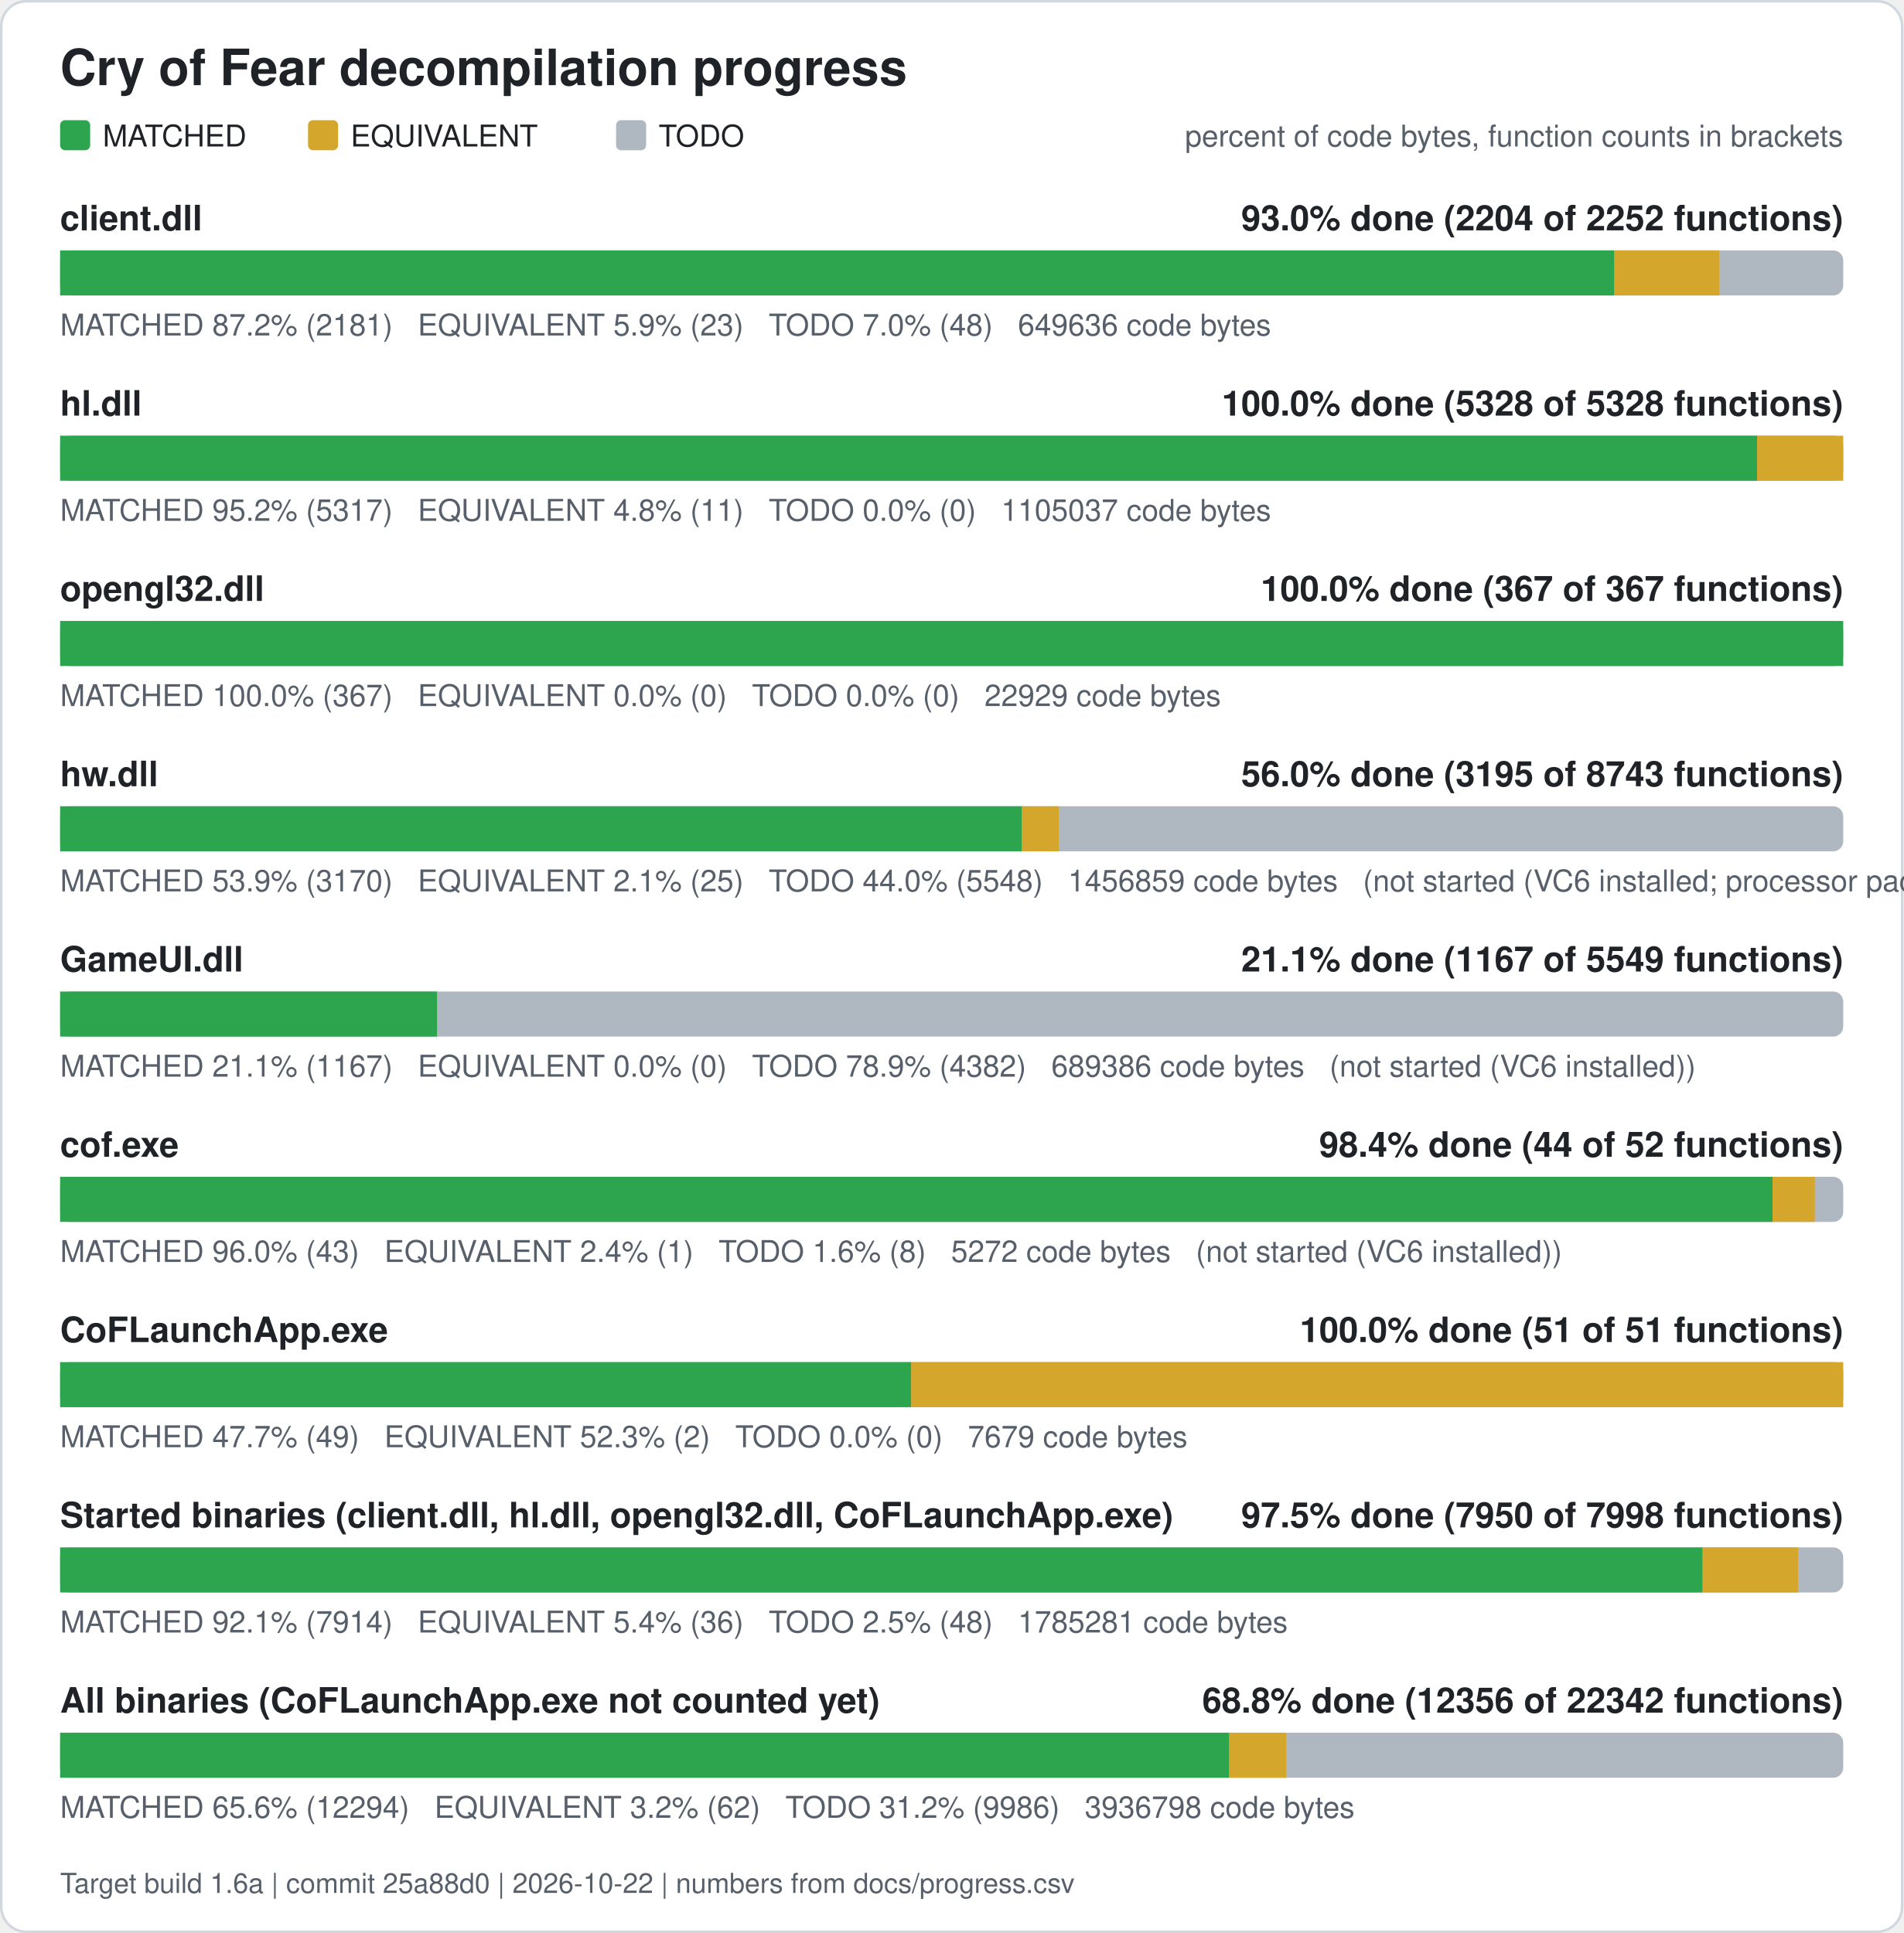
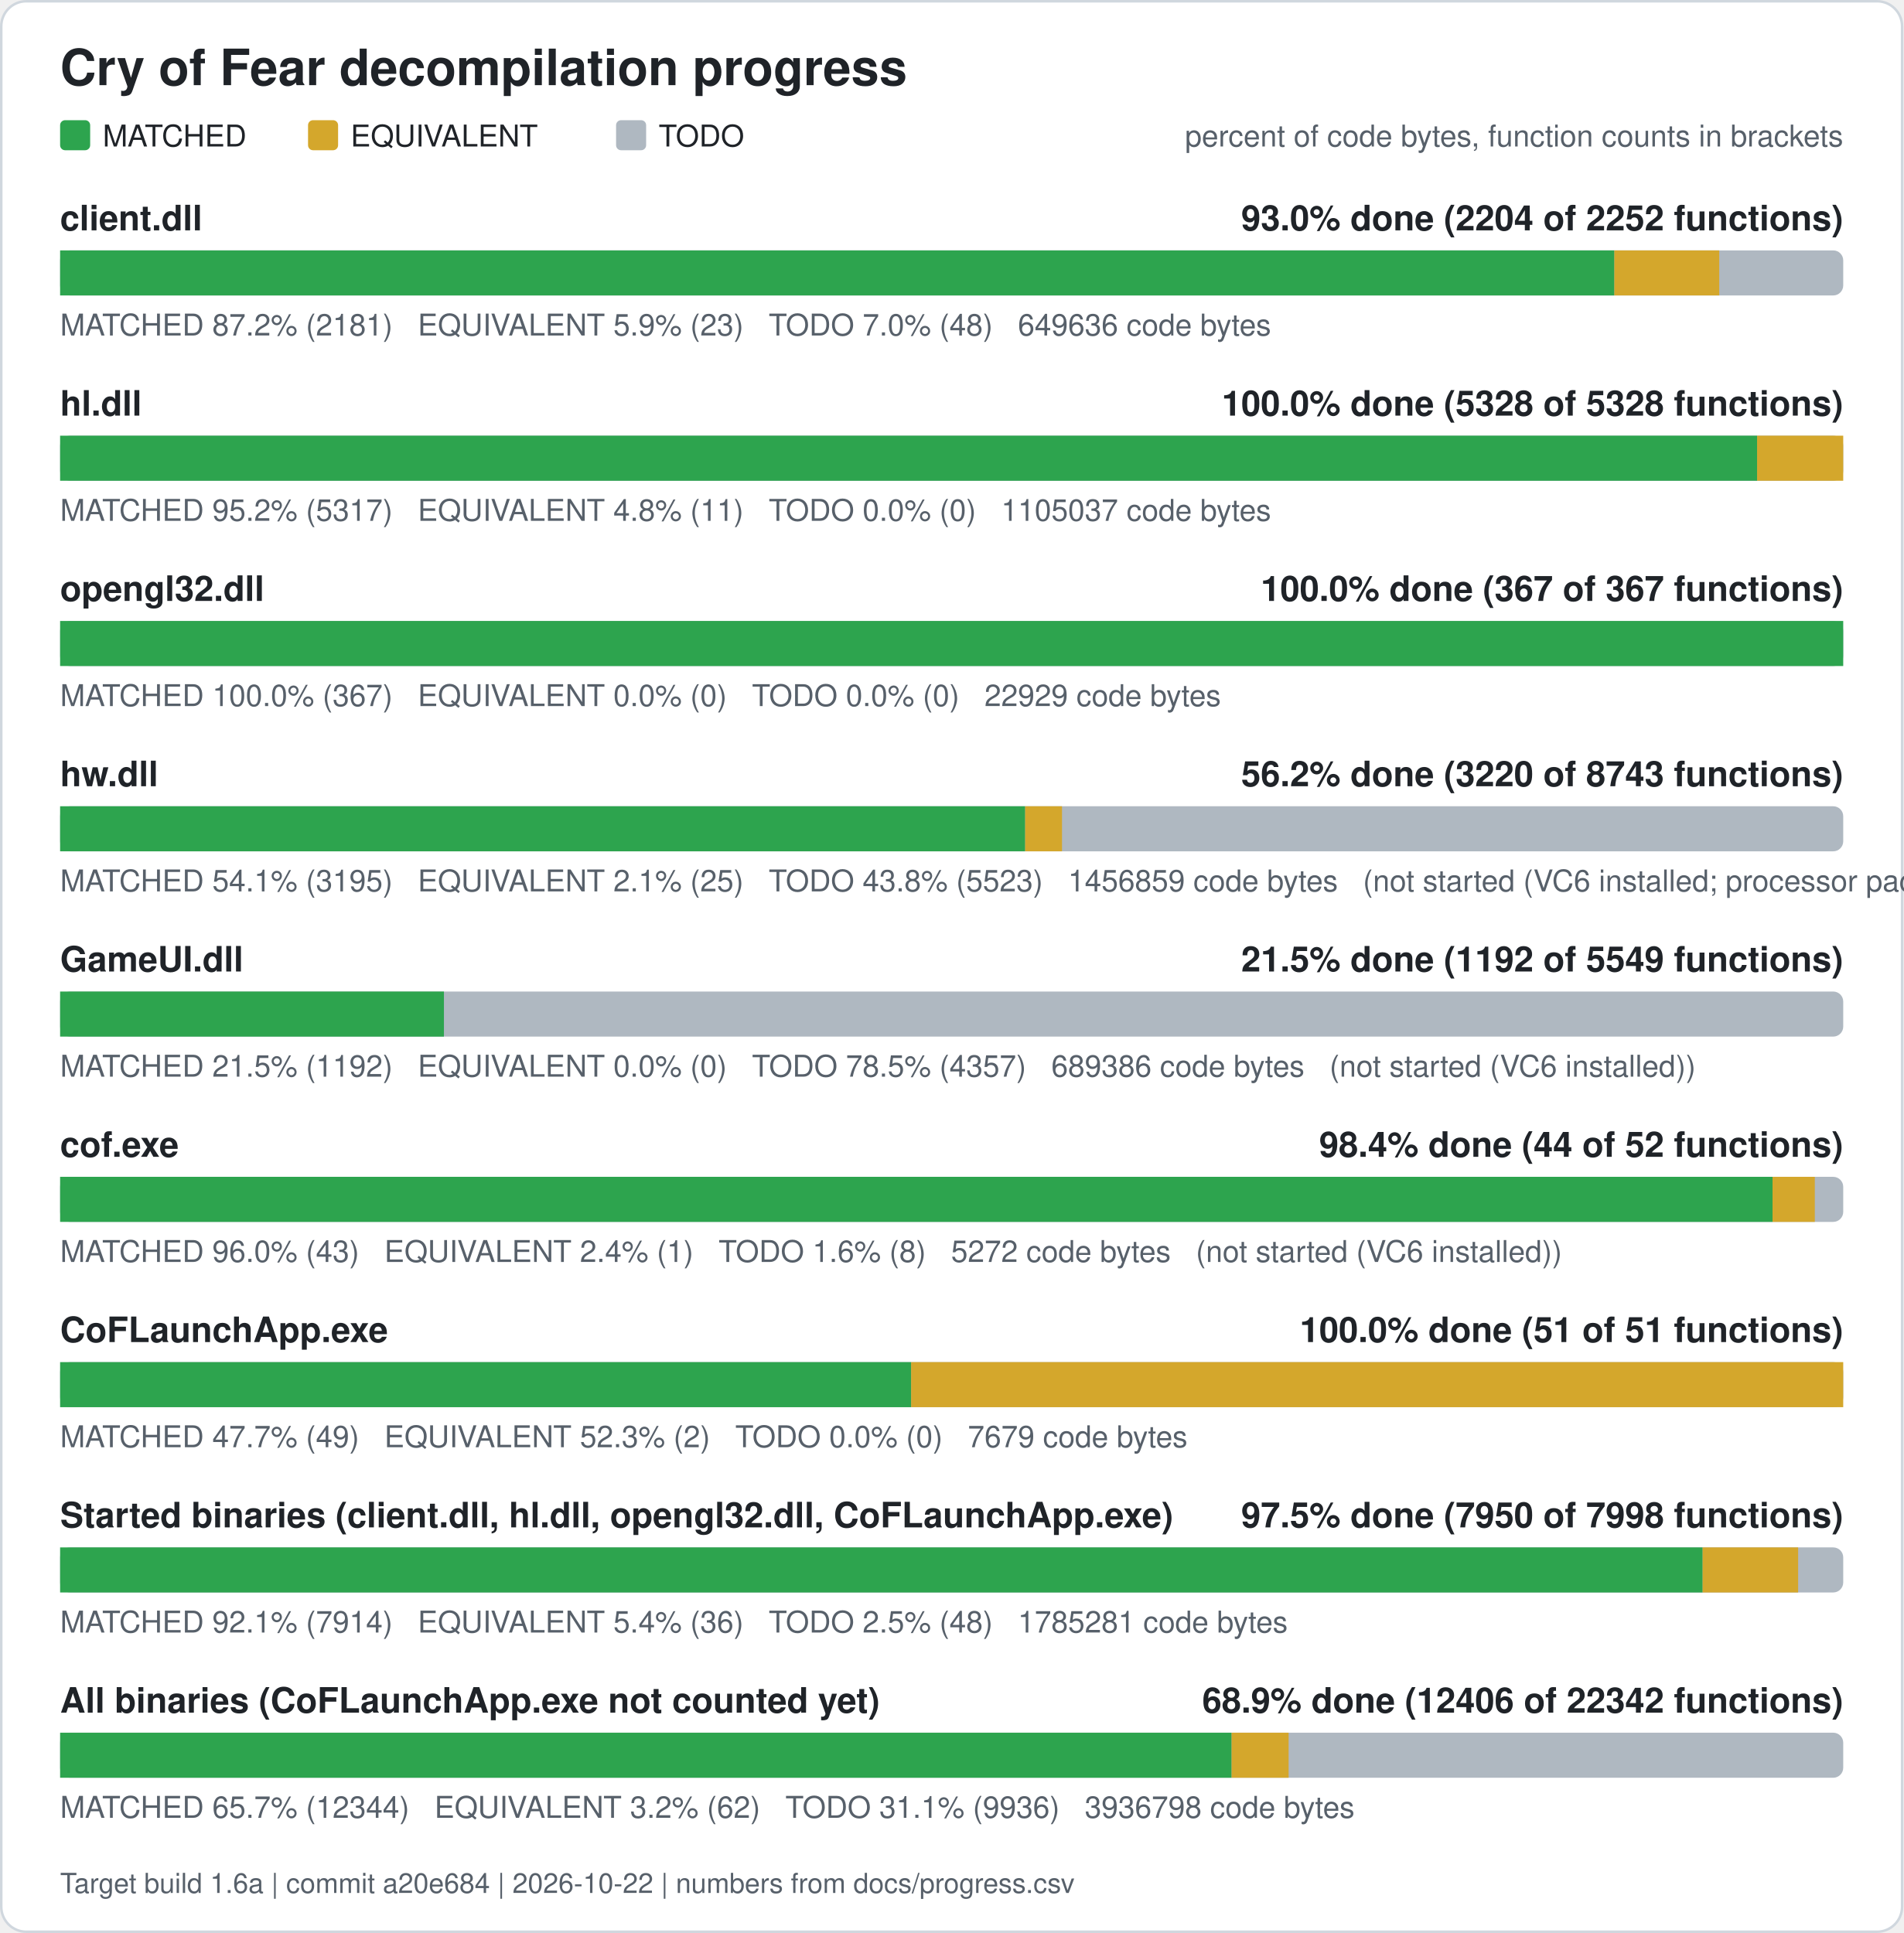
<svg xmlns="http://www.w3.org/2000/svg" width="760" height="772" viewBox="0 0 760 772" role="img" aria-label="Cry of Fear decompilation progress">
  <rect x="0.5" y="0.5" width="759" height="771" rx="10" fill="#ffffff" stroke="#d0d7de" />
  <text x="24" y="34" font-family="Segoe UI, Helvetica, Arial, sans-serif" font-size="20" font-weight="600" fill="#1f2328">Cry of Fear decompilation progress</text>
  <rect x="24" y="48" width="12" height="12" rx="2" fill="#2da44e" />
  <text x="41" y="58.5" font-family="Segoe UI, Helvetica, Arial, sans-serif" font-size="12" fill="#1f2328">MATCHED</text>
  <rect x="123" y="48" width="12" height="12" rx="2" fill="#d4a72c" />
  <text x="140" y="58.5" font-family="Segoe UI, Helvetica, Arial, sans-serif" font-size="12" fill="#1f2328">EQUIVALENT</text>
  <rect x="246" y="48" width="12" height="12" rx="2" fill="#afb8c1" />
  <text x="263" y="58.5" font-family="Segoe UI, Helvetica, Arial, sans-serif" font-size="12" fill="#1f2328">TODO</text>
  <text x="736" y="58.5" font-family="Segoe UI, Helvetica, Arial, sans-serif" font-size="12" fill="#57606a" text-anchor="end">percent of code bytes, function counts in brackets</text>
  <text x="24" y="92" font-family="Segoe UI, Helvetica, Arial, sans-serif" font-size="14" font-weight="600" fill="#1f2328">client.dll</text>
  <text x="736" y="92" font-family="Segoe UI, Helvetica, Arial, sans-serif" font-size="14" font-weight="600" fill="#1f2328" text-anchor="end">93.0% done (2204 of 2252 functions)</text>
  <rect x="24" y="100" width="712" height="18" rx="4" fill="#afb8c1" />
  <rect x="24.00" y="100" width="620.61" height="18" fill="#2da44e" />
  <rect x="644.61" y="100" width="41.89" height="18" fill="#d4a72c" />
  <text x="24" y="134" font-family="Segoe UI, Helvetica, Arial, sans-serif" font-size="12" fill="#57606a" xml:space="preserve">MATCHED 87.2% (2181)   EQUIVALENT 5.9% (23)   TODO 7.0% (48)   649636 code bytes</text>
  <text x="24" y="166" font-family="Segoe UI, Helvetica, Arial, sans-serif" font-size="14" font-weight="600" fill="#1f2328">hl.dll</text>
  <text x="736" y="166" font-family="Segoe UI, Helvetica, Arial, sans-serif" font-size="14" font-weight="600" fill="#1f2328" text-anchor="end">100.0% done (5328 of 5328 functions)</text>
  <rect x="24" y="174" width="712" height="18" rx="4" fill="#afb8c1" />
  <rect x="24.00" y="174" width="677.61" height="18" fill="#2da44e" />
  <rect x="701.61" y="174" width="34.39" height="18" fill="#d4a72c" />
  <text x="24" y="208" font-family="Segoe UI, Helvetica, Arial, sans-serif" font-size="12" fill="#57606a" xml:space="preserve">MATCHED 95.2% (5317)   EQUIVALENT 4.8% (11)   TODO 0.0% (0)   1105037 code bytes</text>
  <text x="24" y="240" font-family="Segoe UI, Helvetica, Arial, sans-serif" font-size="14" font-weight="600" fill="#1f2328">opengl32.dll</text>
  <text x="736" y="240" font-family="Segoe UI, Helvetica, Arial, sans-serif" font-size="14" font-weight="600" fill="#1f2328" text-anchor="end">100.0% done (367 of 367 functions)</text>
  <rect x="24" y="248" width="712" height="18" rx="4" fill="#afb8c1" />
  <rect x="24.00" y="248" width="712.00" height="18" fill="#2da44e" />
  <text x="24" y="282" font-family="Segoe UI, Helvetica, Arial, sans-serif" font-size="12" fill="#57606a" xml:space="preserve">MATCHED 100.0% (367)   EQUIVALENT 0.0% (0)   TODO 0.0% (0)   22929 code bytes</text>
  <text x="24" y="314" font-family="Segoe UI, Helvetica, Arial, sans-serif" font-size="14" font-weight="600" fill="#1f2328">hw.dll</text>
-   <text x="736" y="314" font-family="Segoe UI, Helvetica, Arial, sans-serif" font-size="14" font-weight="600" fill="#1f2328" text-anchor="end">56.0% done (3195 of 8743 functions)</text>
+   <text x="736" y="314" font-family="Segoe UI, Helvetica, Arial, sans-serif" font-size="14" font-weight="600" fill="#1f2328" text-anchor="end">56.2% done (3220 of 8743 functions)</text>
  <rect x="24" y="322" width="712" height="18" rx="4" fill="#afb8c1" />
-   <rect x="24.00" y="322" width="384.05" height="18" fill="#2da44e" />
-   <rect x="408.05" y="322" width="14.71" height="18" fill="#d4a72c" />
-   <text x="24" y="356" font-family="Segoe UI, Helvetica, Arial, sans-serif" font-size="12" fill="#57606a" xml:space="preserve">MATCHED 53.9% (3170)   EQUIVALENT 2.1% (25)   TODO 44.0% (5548)   1456859 code bytes   (not started (VC6 installed; processor pack and VS 2005 objects need those compilers))</text>
+   <rect x="24.00" y="322" width="385.35" height="18" fill="#2da44e" />
+   <rect x="409.35" y="322" width="14.71" height="18" fill="#d4a72c" />
+   <text x="24" y="356" font-family="Segoe UI, Helvetica, Arial, sans-serif" font-size="12" fill="#57606a" xml:space="preserve">MATCHED 54.1% (3195)   EQUIVALENT 2.1% (25)   TODO 43.8% (5523)   1456859 code bytes   (not started (VC6 installed; processor pack and VS 2005 objects need those compilers))</text>
  <text x="24" y="388" font-family="Segoe UI, Helvetica, Arial, sans-serif" font-size="14" font-weight="600" fill="#1f2328">GameUI.dll</text>
-   <text x="736" y="388" font-family="Segoe UI, Helvetica, Arial, sans-serif" font-size="14" font-weight="600" fill="#1f2328" text-anchor="end">21.1% done (1167 of 5549 functions)</text>
+   <text x="736" y="388" font-family="Segoe UI, Helvetica, Arial, sans-serif" font-size="14" font-weight="600" fill="#1f2328" text-anchor="end">21.5% done (1192 of 5549 functions)</text>
  <rect x="24" y="396" width="712" height="18" rx="4" fill="#afb8c1" />
-   <rect x="24.00" y="396" width="150.51" height="18" fill="#2da44e" />
-   <text x="24" y="430" font-family="Segoe UI, Helvetica, Arial, sans-serif" font-size="12" fill="#57606a" xml:space="preserve">MATCHED 21.1% (1167)   EQUIVALENT 0.0% (0)   TODO 78.9% (4382)   689386 code bytes   (not started (VC6 installed))</text>
+   <rect x="24.00" y="396" width="153.26" height="18" fill="#2da44e" />
+   <text x="24" y="430" font-family="Segoe UI, Helvetica, Arial, sans-serif" font-size="12" fill="#57606a" xml:space="preserve">MATCHED 21.5% (1192)   EQUIVALENT 0.0% (0)   TODO 78.5% (4357)   689386 code bytes   (not started (VC6 installed))</text>
  <text x="24" y="462" font-family="Segoe UI, Helvetica, Arial, sans-serif" font-size="14" font-weight="600" fill="#1f2328">cof.exe</text>
  <text x="736" y="462" font-family="Segoe UI, Helvetica, Arial, sans-serif" font-size="14" font-weight="600" fill="#1f2328" text-anchor="end">98.4% done (44 of 52 functions)</text>
  <rect x="24" y="470" width="712" height="18" rx="4" fill="#afb8c1" />
  <rect x="24.00" y="470" width="683.77" height="18" fill="#2da44e" />
  <rect x="707.77" y="470" width="16.88" height="18" fill="#d4a72c" />
  <text x="24" y="504" font-family="Segoe UI, Helvetica, Arial, sans-serif" font-size="12" fill="#57606a" xml:space="preserve">MATCHED 96.0% (43)   EQUIVALENT 2.4% (1)   TODO 1.6% (8)   5272 code bytes   (not started (VC6 installed))</text>
  <text x="24" y="536" font-family="Segoe UI, Helvetica, Arial, sans-serif" font-size="14" font-weight="600" fill="#1f2328">CoFLaunchApp.exe</text>
  <text x="736" y="536" font-family="Segoe UI, Helvetica, Arial, sans-serif" font-size="14" font-weight="600" fill="#1f2328" text-anchor="end">100.0% done (51 of 51 functions)</text>
  <rect x="24" y="544" width="712" height="18" rx="4" fill="#afb8c1" />
  <rect x="24.00" y="544" width="339.82" height="18" fill="#2da44e" />
  <rect x="363.82" y="544" width="372.18" height="18" fill="#d4a72c" />
  <text x="24" y="578" font-family="Segoe UI, Helvetica, Arial, sans-serif" font-size="12" fill="#57606a" xml:space="preserve">MATCHED 47.7% (49)   EQUIVALENT 52.3% (2)   TODO 0.0% (0)   7679 code bytes</text>
  <text x="24" y="610" font-family="Segoe UI, Helvetica, Arial, sans-serif" font-size="14" font-weight="600" fill="#1f2328">Started binaries (client.dll, hl.dll, opengl32.dll, CoFLaunchApp.exe)</text>
  <text x="736" y="610" font-family="Segoe UI, Helvetica, Arial, sans-serif" font-size="14" font-weight="600" fill="#1f2328" text-anchor="end">97.5% done (7950 of 7998 functions)</text>
  <rect x="24" y="618" width="712" height="18" rx="4" fill="#afb8c1" />
  <rect x="24.00" y="618" width="655.86" height="18" fill="#2da44e" />
  <rect x="679.86" y="618" width="38.13" height="18" fill="#d4a72c" />
  <text x="24" y="652" font-family="Segoe UI, Helvetica, Arial, sans-serif" font-size="12" fill="#57606a" xml:space="preserve">MATCHED 92.1% (7914)   EQUIVALENT 5.4% (36)   TODO 2.5% (48)   1785281 code bytes</text>
  <text x="24" y="684" font-family="Segoe UI, Helvetica, Arial, sans-serif" font-size="14" font-weight="600" fill="#1f2328">All binaries (CoFLaunchApp.exe not counted yet)</text>
-   <text x="736" y="684" font-family="Segoe UI, Helvetica, Arial, sans-serif" font-size="14" font-weight="600" fill="#1f2328" text-anchor="end">68.8% done (12356 of 22342 functions)</text>
+   <text x="736" y="684" font-family="Segoe UI, Helvetica, Arial, sans-serif" font-size="14" font-weight="600" fill="#1f2328" text-anchor="end">68.9% done (12406 of 22342 functions)</text>
  <rect x="24" y="692" width="712" height="18" rx="4" fill="#afb8c1" />
-   <rect x="24.00" y="692" width="466.82" height="18" fill="#2da44e" />
-   <rect x="490.82" y="692" width="22.76" height="18" fill="#d4a72c" />
-   <text x="24" y="726" font-family="Segoe UI, Helvetica, Arial, sans-serif" font-size="12" fill="#57606a" xml:space="preserve">MATCHED 65.6% (12294)   EQUIVALENT 3.2% (62)   TODO 31.2% (9986)   3936798 code bytes</text>
-   <text x="24" y="756" font-family="Segoe UI, Helvetica, Arial, sans-serif" font-size="11" fill="#57606a">Target build 1.6a | commit 25a88d0 | 2026-10-22 | numbers from docs/progress.csv</text>
+   <rect x="24.00" y="692" width="467.78" height="18" fill="#2da44e" />
+   <rect x="491.78" y="692" width="22.76" height="18" fill="#d4a72c" />
+   <text x="24" y="726" font-family="Segoe UI, Helvetica, Arial, sans-serif" font-size="12" fill="#57606a" xml:space="preserve">MATCHED 65.7% (12344)   EQUIVALENT 3.2% (62)   TODO 31.1% (9936)   3936798 code bytes</text>
+   <text x="24" y="756" font-family="Segoe UI, Helvetica, Arial, sans-serif" font-size="11" fill="#57606a">Target build 1.6a | commit a20e684 | 2026-10-22 | numbers from docs/progress.csv</text>
</svg>
